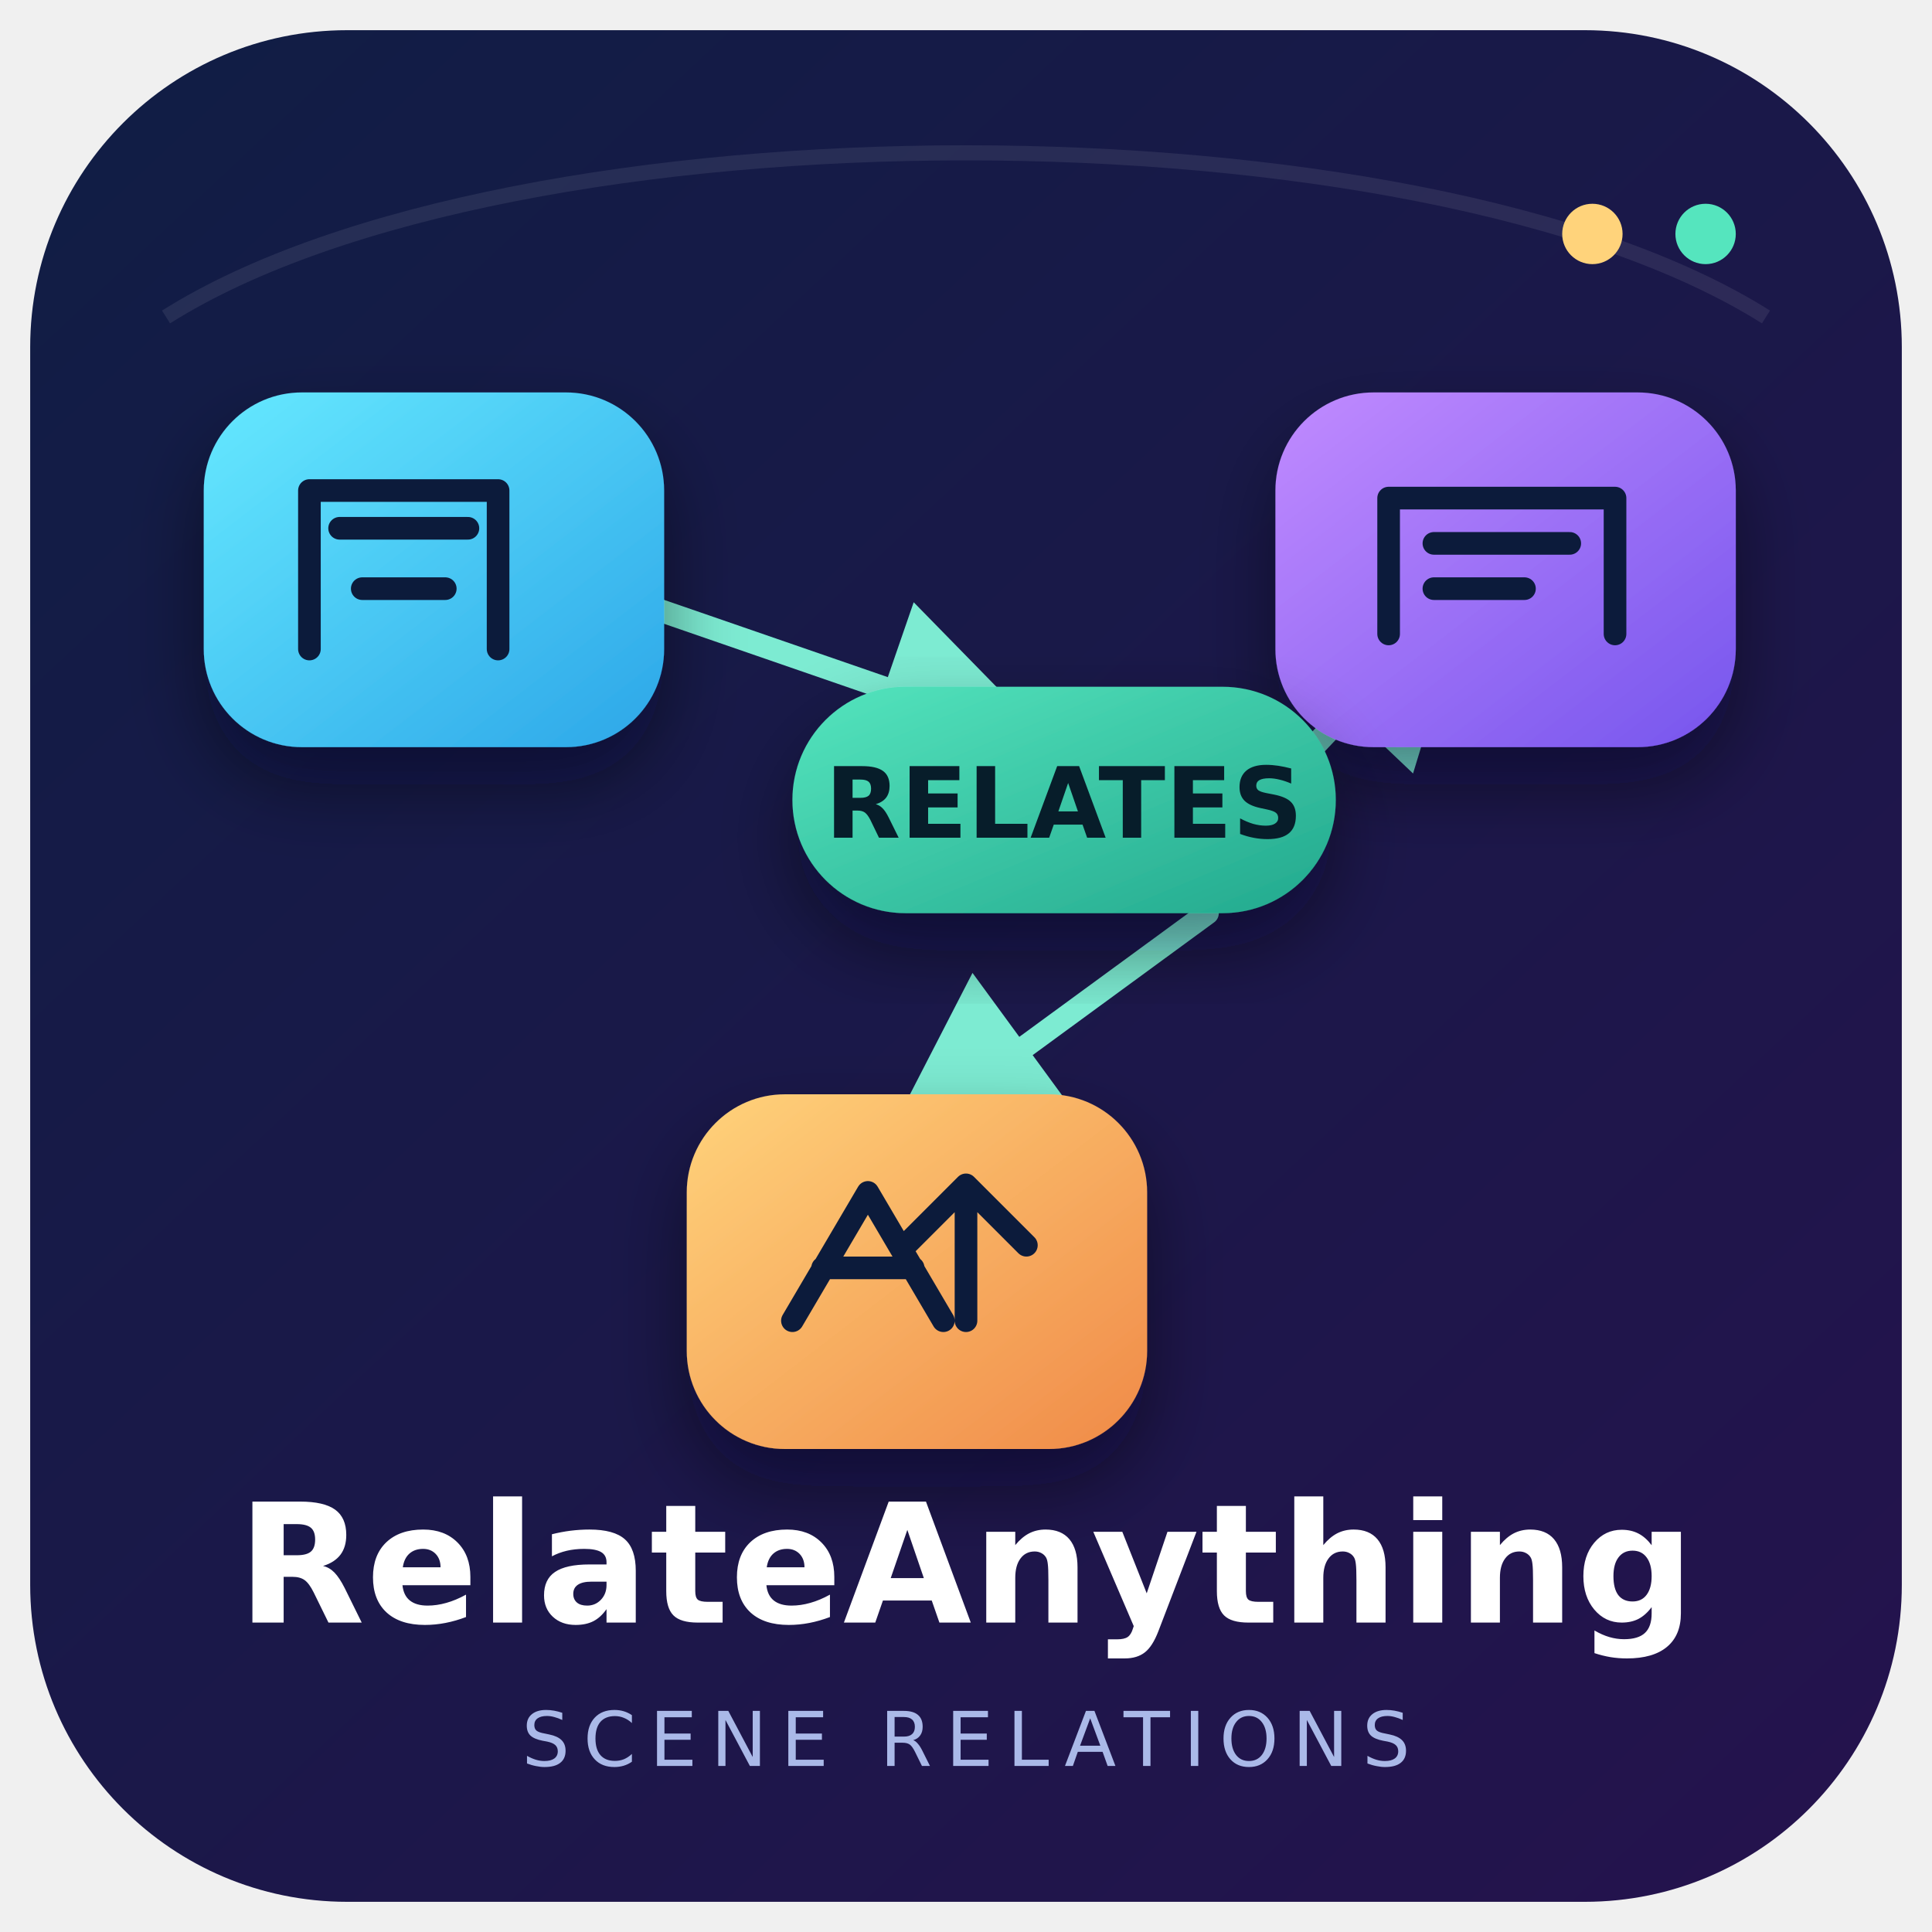
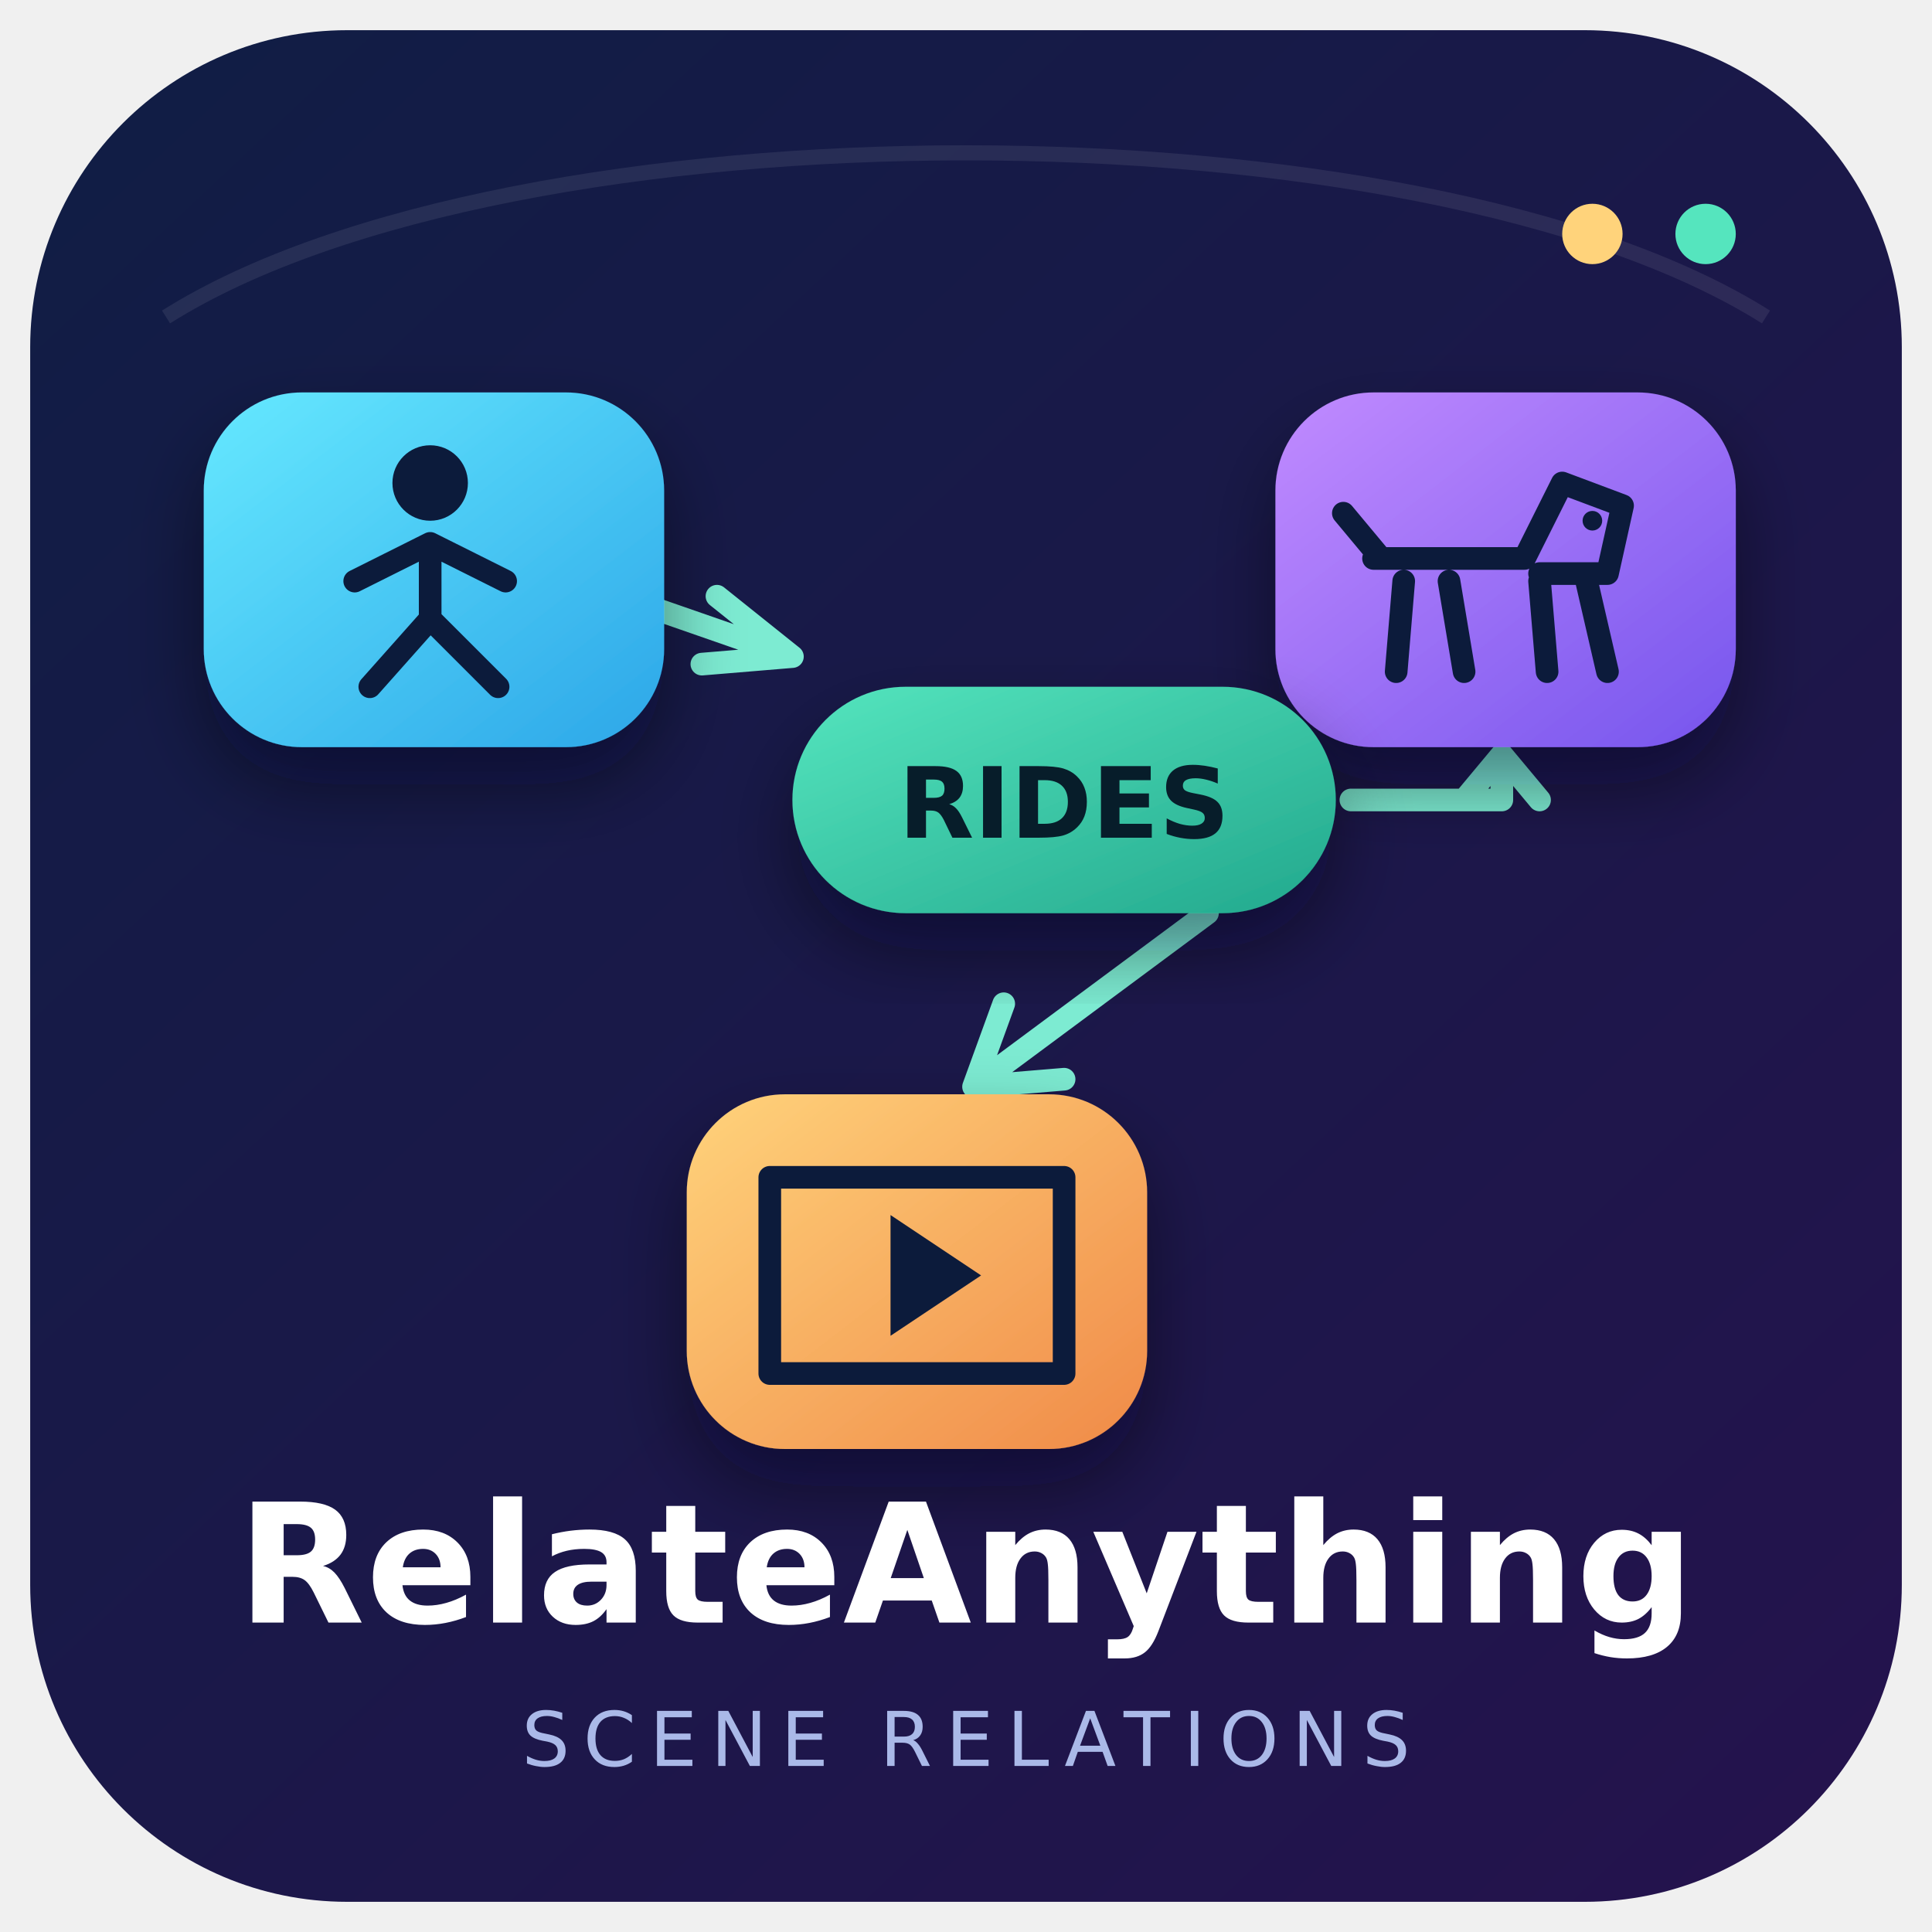
<svg xmlns="http://www.w3.org/2000/svg" viewBox="0 0 256 256" role="img" aria-labelledby="title desc">
  <defs>
    <linearGradient id="background" x1="18" y1="12" x2="238" y2="246" gradientUnits="userSpaceOnUse">
      <stop stop-color="#111d45" />
      <stop offset="1" stop-color="#24134d" />
    </linearGradient>
    <linearGradient id="cyanNode" x1="0" y1="0" x2="1" y2="1">
      <stop stop-color="#66e9ff" />
      <stop offset="1" stop-color="#2ca6e8" />
    </linearGradient>
    <linearGradient id="violetNode" x1="0" y1="0" x2="1" y2="1">
      <stop stop-color="#c18bff" />
      <stop offset="1" stop-color="#7655ed" />
    </linearGradient>
    <linearGradient id="orangeNode" x1="0" y1="0" x2="1" y2="1">
      <stop stop-color="#ffd37b" />
      <stop offset="1" stop-color="#f08a48" />
    </linearGradient>
    <linearGradient id="relation" x1="0" y1="0" x2="1" y2="1">
      <stop stop-color="#55e5be" />
      <stop offset="1" stop-color="#22a88d" />
    </linearGradient>
    <filter id="shadow" x="-30%" y="-30%" width="160%" height="170%">
      <feDropShadow dx="0" dy="5" stdDeviation="5" flood-color="#05091c" flood-opacity=".45" />
    </filter>
-     <marker id="arrow" markerWidth="8" markerHeight="8" refX="7" refY="4" orient="auto">
-       <path d="M0 0 8 4 0 8Z" fill="#7debd2" />
-     </marker>
  </defs>
  <rect x="4" y="4" width="248" height="248" rx="42" fill="url(#background)" />
  <path d="M22 42C68 13 188 13 234 42" fill="none" stroke="#ffffff" stroke-opacity=".08" stroke-width="2" />
  <circle cx="226" cy="31" r="4" fill="#55e5be" />
  <circle cx="211" cy="31" r="4" fill="#ffd37b" />
-   <g fill="none" stroke="#7debd2" stroke-width="3" stroke-linecap="round" marker-end="url(#arrow)">
-     <path d="M82 79 137 98" />
-     <path d="M174 99 193 79" />
-     <path d="M160 121 119 151" />
+   <g fill="none" stroke="#7debd2" stroke-width="3" stroke-linecap="round" stroke-linejoin="round">
+     <path d="M82 79 105 87m-10-8 10 8-12 1" />
+     <path d="M179 106h20v-6m-5 6 5-6 5 6" />
+     <path d="M160 121 129 144m4-11-4 11 12-1" />
  </g>
  <g filter="url(#shadow)">
    <rect x="27" y="52" width="61" height="47" rx="13" fill="url(#cyanNode)" />
    <rect x="169" y="52" width="61" height="47" rx="13" fill="url(#violetNode)" />
    <rect x="91" y="145" width="61" height="47" rx="13" fill="url(#orangeNode)" />
  </g>
+   <circle cx="57" cy="64" r="5" fill="#0c1b3b" />
  <g fill="none" stroke="#0c1b3b" stroke-width="3" stroke-linecap="round" stroke-linejoin="round">
-     <path d="M41 86V65h25v21M45 70h17M48 78h11" />
-     <path d="M184 84V66h30v18M190 72h18M190 78h12" />
-     <path d="m105 175 10-17 10 17m-16-7h12M128 175v-18m0 0 8 8m-8-8-8 8" />
+     <path d="M57 72v10m-10-5 10-5 10 5m-10 5-8 9m8-9 9 9" />
+     <path d="M182 74h20l5-10 8 3-2 9h-9m-21-2-5-6m8 9-1 12m7-12 2 12m10-12 1 12m5-13 3 13" />
+     <path d="M102 156h39v26h-39z" />
  </g>
+   <path d="m118 161 12 8-12 8z" fill="#0c1b3b" />
+   <circle cx="211" cy="69" r="1.3" fill="#0c1b3b" />
  <g filter="url(#shadow)">
    <rect x="105" y="91" width="72" height="30" rx="15" fill="url(#relation)" />
  </g>
-   <text x="141" y="111" text-anchor="middle" fill="#071d2a" font-family="DejaVu Sans, sans-serif" font-size="13" font-weight="700">RELATES</text>
+   <text x="141" y="111" text-anchor="middle" fill="#071d2a" font-family="DejaVu Sans, sans-serif" font-size="13" font-weight="700">RIDES</text>
  <g fill="#ffffff" font-family="DejaVu Sans, sans-serif" text-anchor="middle">
    <text x="128" y="215" font-size="22" font-weight="700" letter-spacing=".1">RelateAnything</text>
    <text x="128" y="234" fill="#aab9e8" font-size="10" letter-spacing="1.8">SCENE RELATIONS</text>
  </g>
</svg>
